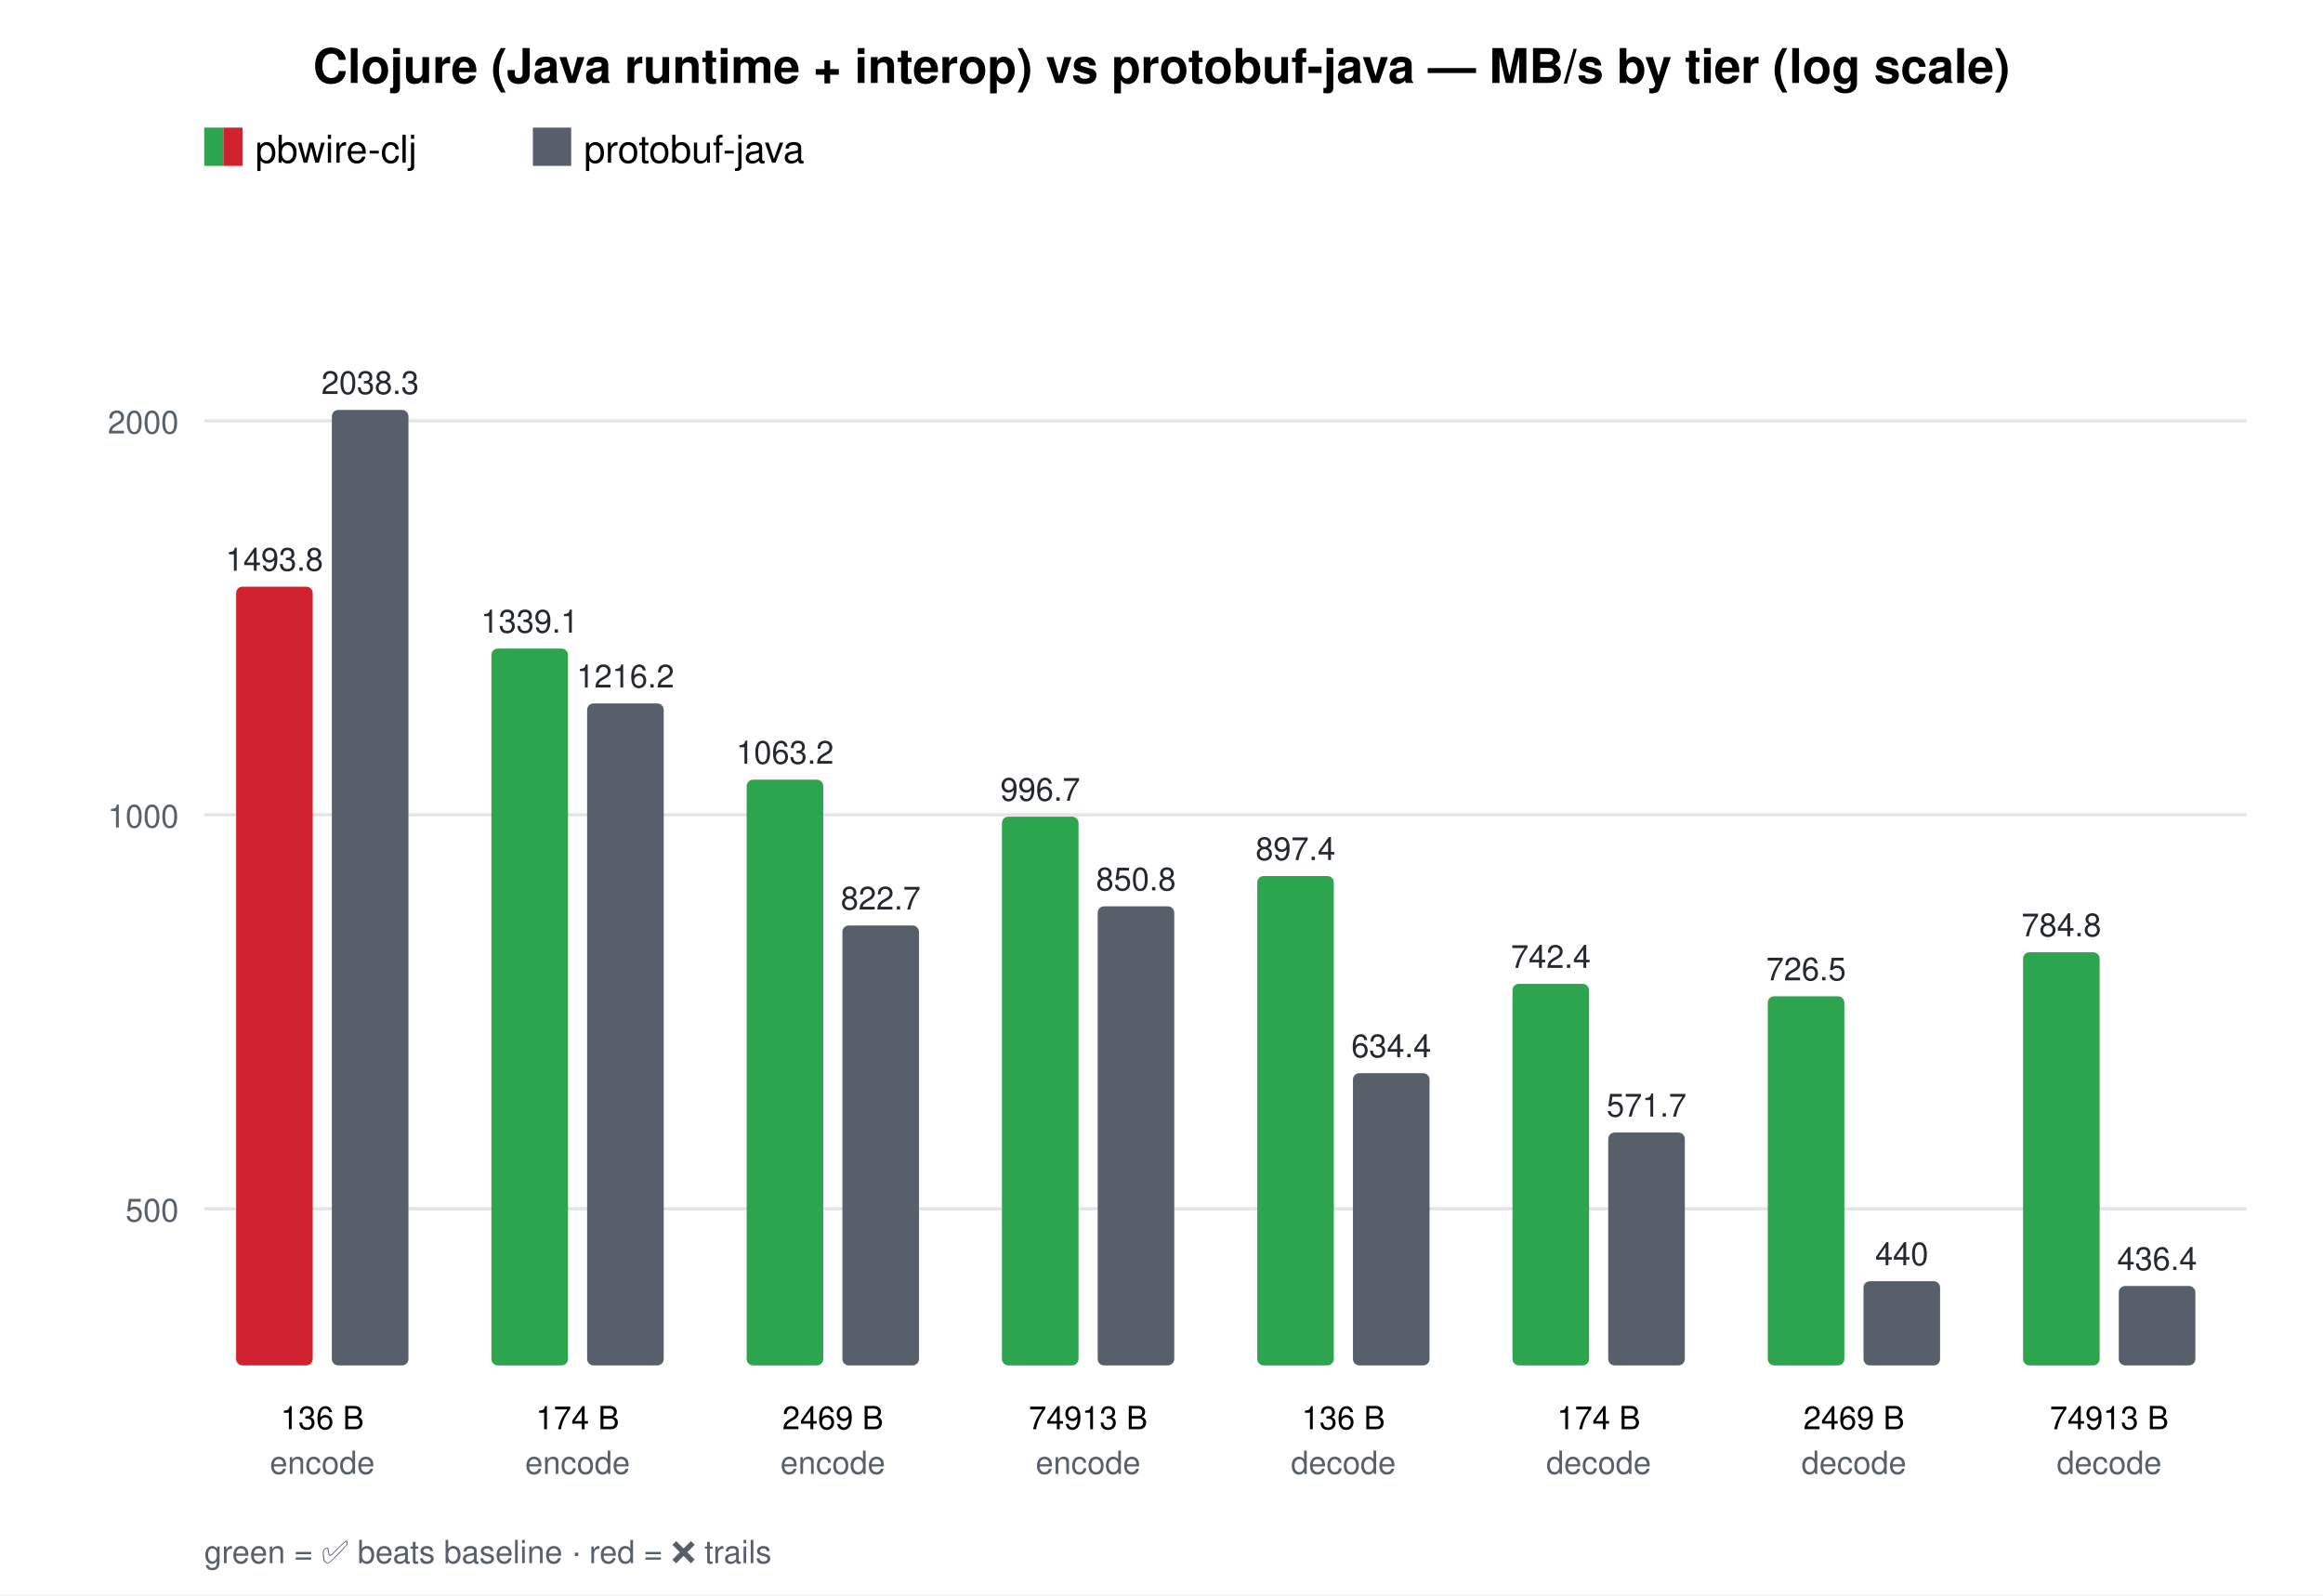
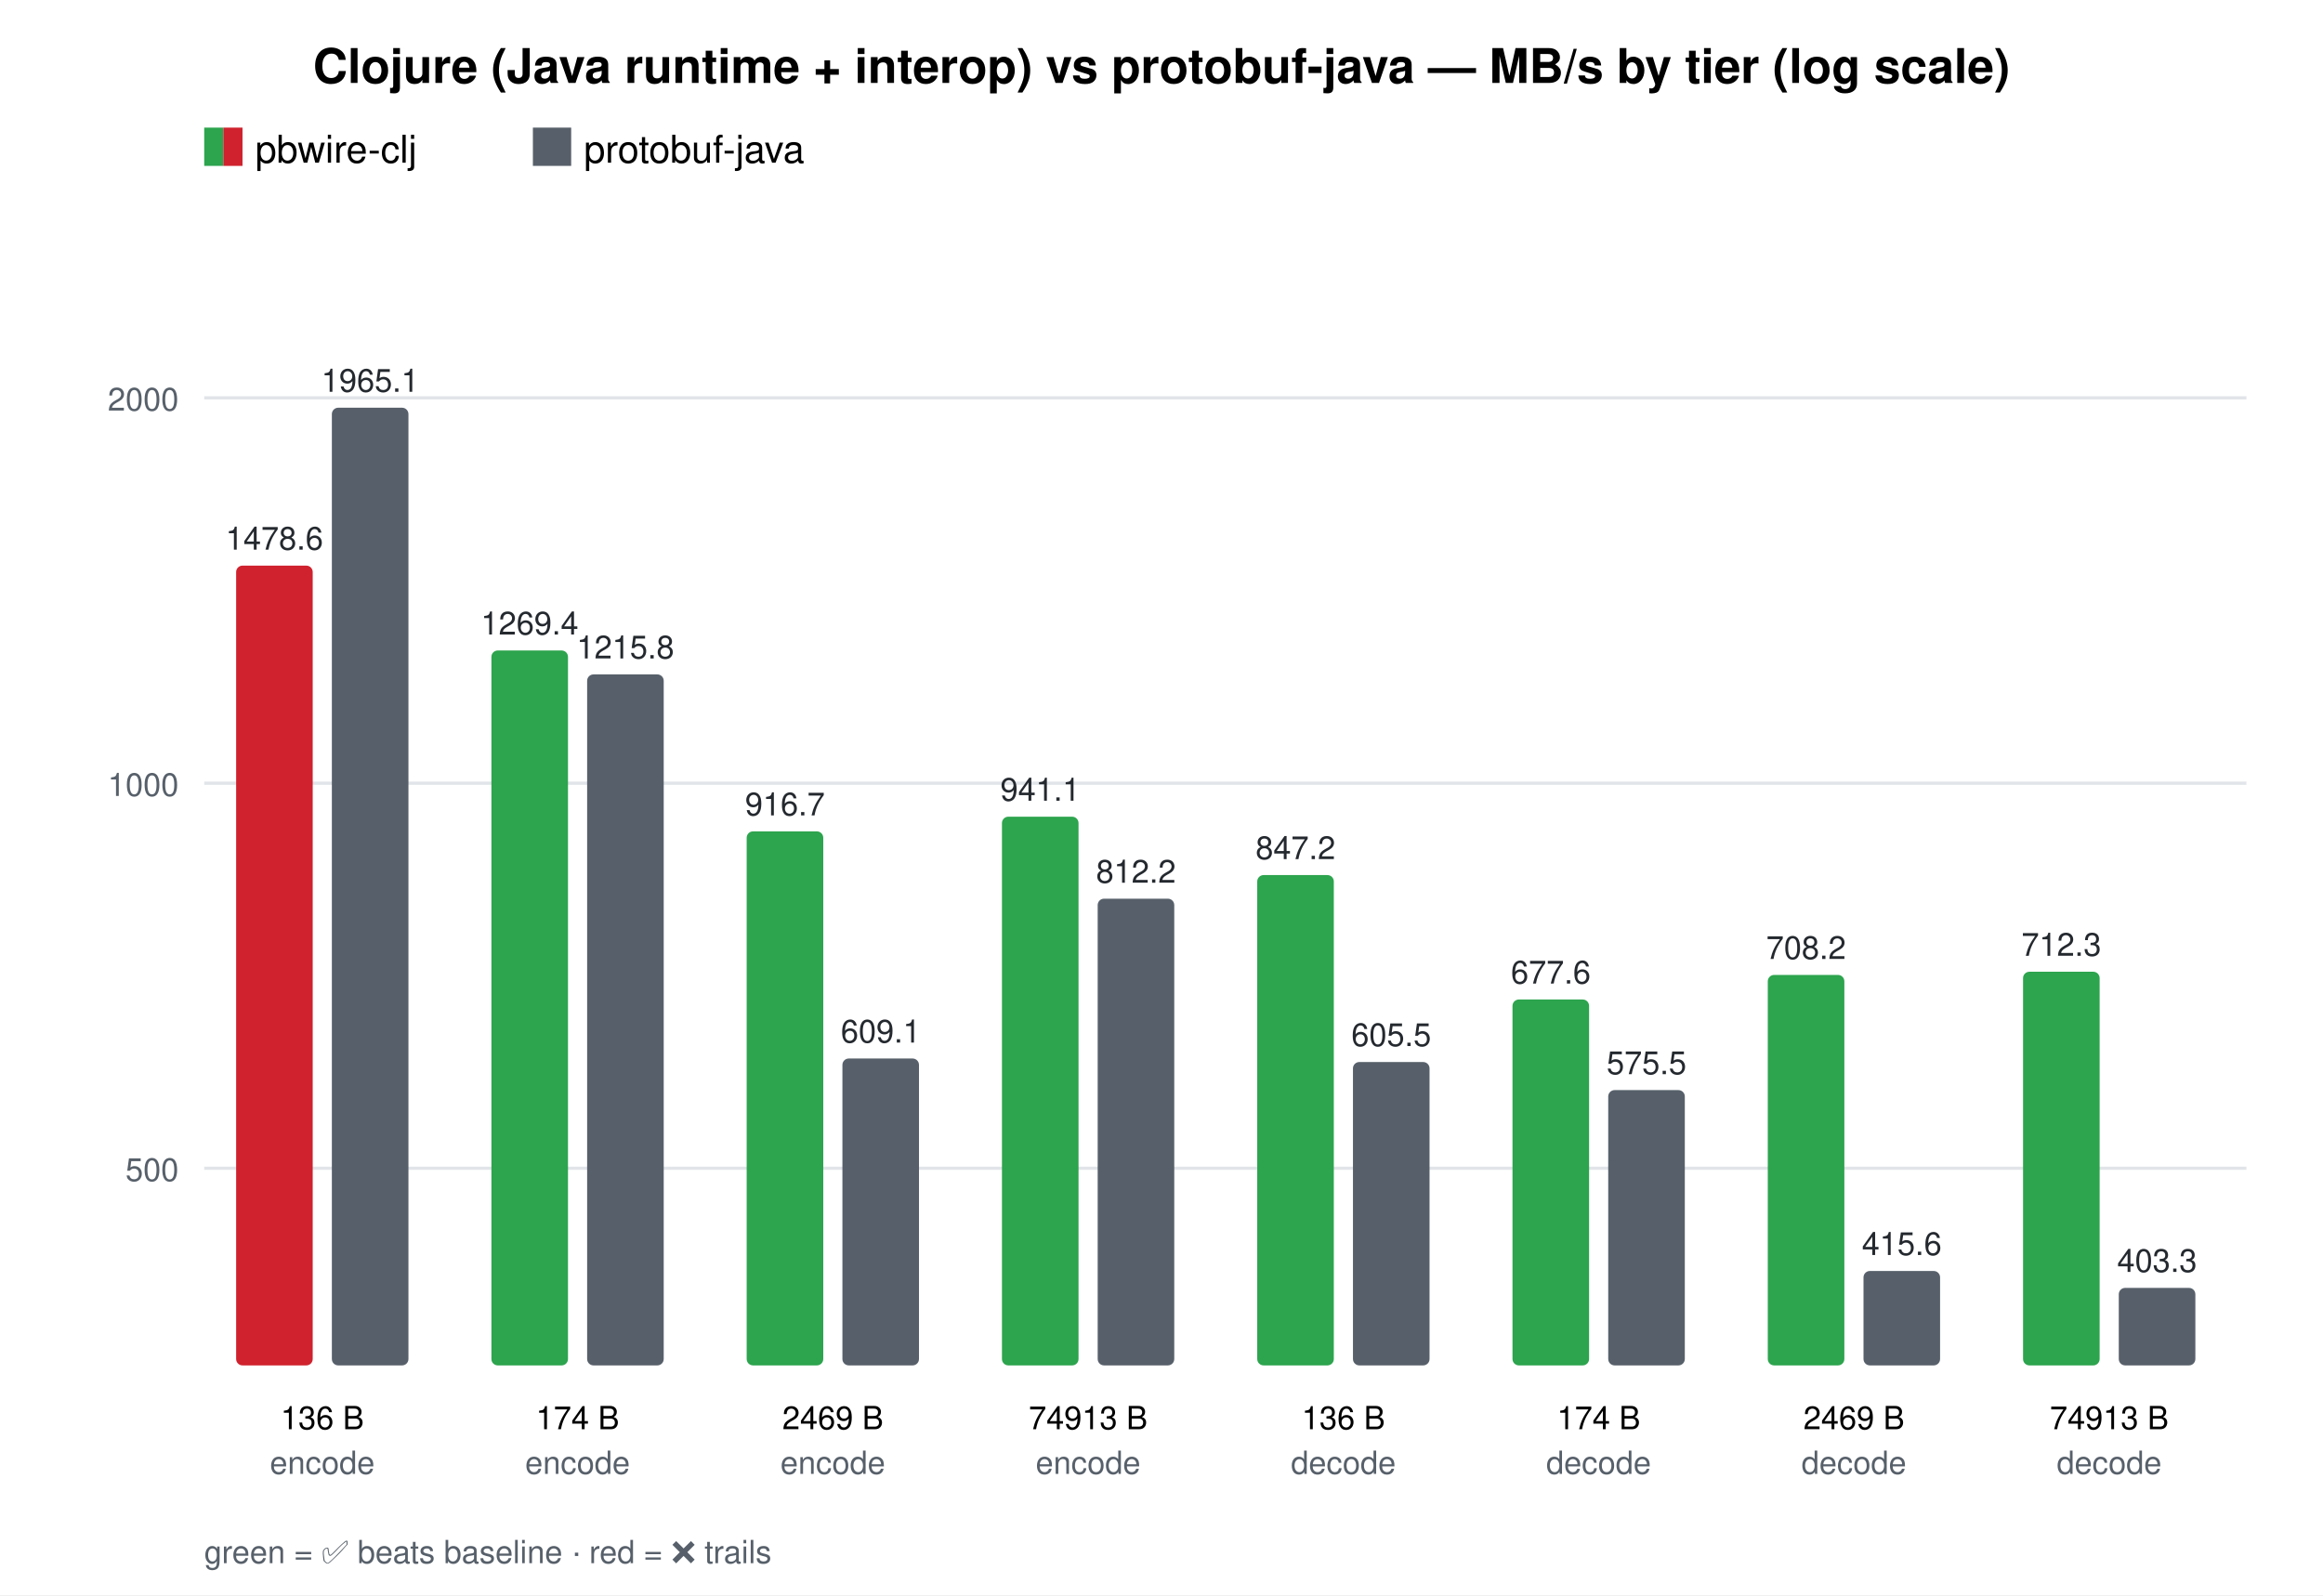
<svg xmlns="http://www.w3.org/2000/svg" width="728" height="500" font-family="Helvetica, Arial, sans-serif">
  <rect width="728" height="500" fill="#ffffff" />
  <text x="364.0" y="26" text-anchor="middle" font-size="15" font-weight="bold">Clojure (Java runtime + interop) vs protobuf-java — MB/s by tier (log scale)</text>
  <rect x="64" y="40" width="6" height="12" fill="#2da44e" />
  <rect x="70" y="40" width="6" height="12" fill="#cf222e" />
  <text x="80" y="51" font-size="12">pbwire-clj</text>
  <rect x="167.0" y="40" width="12" height="12" fill="#57606a" />
  <text x="183.0" y="51" font-size="12">protobuf-java</text>
-   <line x1="64" y1="378.9" x2="704" y2="378.9" stroke="#e1e4e8" />
-   <text x="56" y="382.9" text-anchor="end" font-size="10" fill="#57606a">500</text>
-   <line x1="64" y1="255.4" x2="704" y2="255.4" stroke="#e1e4e8" />
-   <text x="56" y="259.4" text-anchor="end" font-size="10" fill="#57606a">1000</text>
-   <line x1="64" y1="131.9" x2="704" y2="131.9" stroke="#e1e4e8" />
-   <text x="56" y="135.9" text-anchor="end" font-size="10" fill="#57606a">2000</text>
+   <line x1="64" y1="366.2" x2="704" y2="366.2" stroke="#e1e4e8" />
+   <text x="56" y="370.2" text-anchor="end" font-size="10" fill="#57606a">500</text>
+   <line x1="64" y1="245.5" x2="704" y2="245.5" stroke="#e1e4e8" />
+   <text x="56" y="249.5" text-anchor="end" font-size="10" fill="#57606a">1000</text>
+   <line x1="64" y1="124.7" x2="704" y2="124.7" stroke="#e1e4e8" />
+   <text x="56" y="128.7" text-anchor="end" font-size="10" fill="#57606a">2000</text>
  <text x="101.0" y="448" text-anchor="middle" font-size="10">136 B</text>
  <text x="101.0" y="462" text-anchor="middle" font-size="10" fill="#57606a">encode</text>
-   <rect x="74.0" y="183.9" width="24" height="244.1" rx="2" fill="#cf222e" />
-   <text x="86.0" y="178.9" text-anchor="middle" font-size="10" fill="#24292f">1493.8</text>
-   <rect x="104.0" y="128.5" width="24" height="299.5" rx="2" fill="#57606a" />
-   <text x="116.0" y="123.5" text-anchor="middle" font-size="10" fill="#24292f">2038.3</text>
+   <rect x="74.0" y="177.3" width="24" height="250.7" rx="2" fill="#cf222e" />
+   <text x="86.0" y="172.3" text-anchor="middle" font-size="10" fill="#24292f">1478.6</text>
+   <rect x="104.0" y="127.8" width="24" height="300.2" rx="2" fill="#57606a" />
+   <text x="116.0" y="122.8" text-anchor="middle" font-size="10" fill="#24292f">1965.1</text>
  <text x="181.0" y="448" text-anchor="middle" font-size="10">174 B</text>
  <text x="181.0" y="462" text-anchor="middle" font-size="10" fill="#57606a">encode</text>
-   <rect x="154.0" y="203.3" width="24" height="224.7" rx="2" fill="#2da44e" />
-   <text x="166.0" y="198.3" text-anchor="middle" font-size="10" fill="#24292f">1339.1</text>
-   <rect x="184.0" y="220.5" width="24" height="207.5" rx="2" fill="#57606a" />
-   <text x="196.0" y="215.5" text-anchor="middle" font-size="10" fill="#24292f">1216.2</text>
+   <rect x="154.0" y="203.9" width="24" height="224.1" rx="2" fill="#2da44e" />
+   <text x="166.0" y="198.9" text-anchor="middle" font-size="10" fill="#24292f">1269.4</text>
+   <rect x="184.0" y="211.4" width="24" height="216.6" rx="2" fill="#57606a" />
+   <text x="196.0" y="206.4" text-anchor="middle" font-size="10" fill="#24292f">1215.8</text>
  <text x="261.0" y="448" text-anchor="middle" font-size="10">2469 B</text>
  <text x="261.0" y="462" text-anchor="middle" font-size="10" fill="#57606a">encode</text>
-   <rect x="234.0" y="244.4" width="24" height="183.6" rx="2" fill="#2da44e" />
-   <text x="246.0" y="239.4" text-anchor="middle" font-size="10" fill="#24292f">1063.2</text>
-   <rect x="264.0" y="290.1" width="24" height="137.9" rx="2" fill="#57606a" />
-   <text x="276.0" y="285.1" text-anchor="middle" font-size="10" fill="#24292f">822.7</text>
+   <rect x="234.0" y="260.6" width="24" height="167.4" rx="2" fill="#2da44e" />
+   <text x="246.0" y="255.6" text-anchor="middle" font-size="10" fill="#24292f">916.7</text>
+   <rect x="264.0" y="331.8" width="24" height="96.2" rx="2" fill="#57606a" />
+   <text x="276.0" y="326.8" text-anchor="middle" font-size="10" fill="#24292f">609.1</text>
  <text x="341.0" y="448" text-anchor="middle" font-size="10">74913 B</text>
  <text x="341.0" y="462" text-anchor="middle" font-size="10" fill="#57606a">encode</text>
  <rect x="314.0" y="256.0" width="24" height="172.0" rx="2" fill="#2da44e" />
-   <text x="326.0" y="251.0" text-anchor="middle" font-size="10" fill="#24292f">996.7</text>
-   <rect x="344.0" y="284.1" width="24" height="143.9" rx="2" fill="#57606a" />
-   <text x="356.0" y="279.1" text-anchor="middle" font-size="10" fill="#24292f">850.8</text>
+   <text x="326.0" y="251.0" text-anchor="middle" font-size="10" fill="#24292f">941.1</text>
+   <rect x="344.0" y="281.7" width="24" height="146.3" rx="2" fill="#57606a" />
+   <text x="356.0" y="276.7" text-anchor="middle" font-size="10" fill="#24292f">812.2</text>
  <text x="421.0" y="448" text-anchor="middle" font-size="10">136 B</text>
  <text x="421.0" y="462" text-anchor="middle" font-size="10" fill="#57606a">decode</text>
-   <rect x="394.0" y="274.6" width="24" height="153.4" rx="2" fill="#2da44e" />
-   <text x="406.0" y="269.6" text-anchor="middle" font-size="10" fill="#24292f">897.4</text>
-   <rect x="424.0" y="336.4" width="24" height="91.6" rx="2" fill="#57606a" />
-   <text x="436.0" y="331.4" text-anchor="middle" font-size="10" fill="#24292f">634.4</text>
+   <rect x="394.0" y="274.3" width="24" height="153.7" rx="2" fill="#2da44e" />
+   <text x="406.0" y="269.3" text-anchor="middle" font-size="10" fill="#24292f">847.2</text>
+   <rect x="424.0" y="332.9" width="24" height="95.1" rx="2" fill="#57606a" />
+   <text x="436.0" y="327.9" text-anchor="middle" font-size="10" fill="#24292f">605.5</text>
  <text x="501.0" y="448" text-anchor="middle" font-size="10">174 B</text>
  <text x="501.0" y="462" text-anchor="middle" font-size="10" fill="#57606a">decode</text>
-   <rect x="474.0" y="308.4" width="24" height="119.6" rx="2" fill="#2da44e" />
-   <text x="486.0" y="303.4" text-anchor="middle" font-size="10" fill="#24292f">742.4</text>
-   <rect x="504.0" y="355.0" width="24" height="73.0" rx="2" fill="#57606a" />
-   <text x="516.0" y="350.0" text-anchor="middle" font-size="10" fill="#24292f">571.7</text>
+   <rect x="474.0" y="313.3" width="24" height="114.7" rx="2" fill="#2da44e" />
+   <text x="486.0" y="308.3" text-anchor="middle" font-size="10" fill="#24292f">677.6</text>
+   <rect x="504.0" y="341.7" width="24" height="86.3" rx="2" fill="#57606a" />
+   <text x="516.0" y="336.7" text-anchor="middle" font-size="10" fill="#24292f">575.5</text>
  <text x="581.0" y="448" text-anchor="middle" font-size="10">2469 B</text>
  <text x="581.0" y="462" text-anchor="middle" font-size="10" fill="#57606a">decode</text>
-   <rect x="554.0" y="312.3" width="24" height="115.7" rx="2" fill="#2da44e" />
-   <text x="566.0" y="307.3" text-anchor="middle" font-size="10" fill="#24292f">726.5</text>
-   <rect x="584.0" y="401.6" width="24" height="26.4" rx="2" fill="#57606a" />
-   <text x="596.0" y="396.6" text-anchor="middle" font-size="10" fill="#24292f">440</text>
+   <rect x="554.0" y="305.6" width="24" height="122.4" rx="2" fill="#2da44e" />
+   <text x="566.0" y="300.6" text-anchor="middle" font-size="10" fill="#24292f">708.2</text>
+   <rect x="584.0" y="398.4" width="24" height="29.6" rx="2" fill="#57606a" />
+   <text x="596.0" y="393.4" text-anchor="middle" font-size="10" fill="#24292f">415.6</text>
  <text x="661.0" y="448" text-anchor="middle" font-size="10">74913 B</text>
  <text x="661.0" y="462" text-anchor="middle" font-size="10" fill="#57606a">decode</text>
-   <rect x="634.0" y="298.5" width="24" height="129.5" rx="2" fill="#2da44e" />
-   <text x="646.0" y="293.5" text-anchor="middle" font-size="10" fill="#24292f">784.8</text>
-   <rect x="664.0" y="403.1" width="24" height="24.9" rx="2" fill="#57606a" />
-   <text x="676.0" y="398.1" text-anchor="middle" font-size="10" fill="#24292f">436.4</text>
+   <rect x="634.0" y="304.6" width="24" height="123.4" rx="2" fill="#2da44e" />
+   <text x="646.0" y="299.6" text-anchor="middle" font-size="10" fill="#24292f">712.3</text>
+   <rect x="664.0" y="403.7" width="24" height="24.3" rx="2" fill="#57606a" />
+   <text x="676.0" y="398.7" text-anchor="middle" font-size="10" fill="#24292f">403.3</text>
  <text x="64" y="490" font-size="10" fill="#57606a">green = ✅ beats baseline · red = ❌ trails</text>
</svg>
